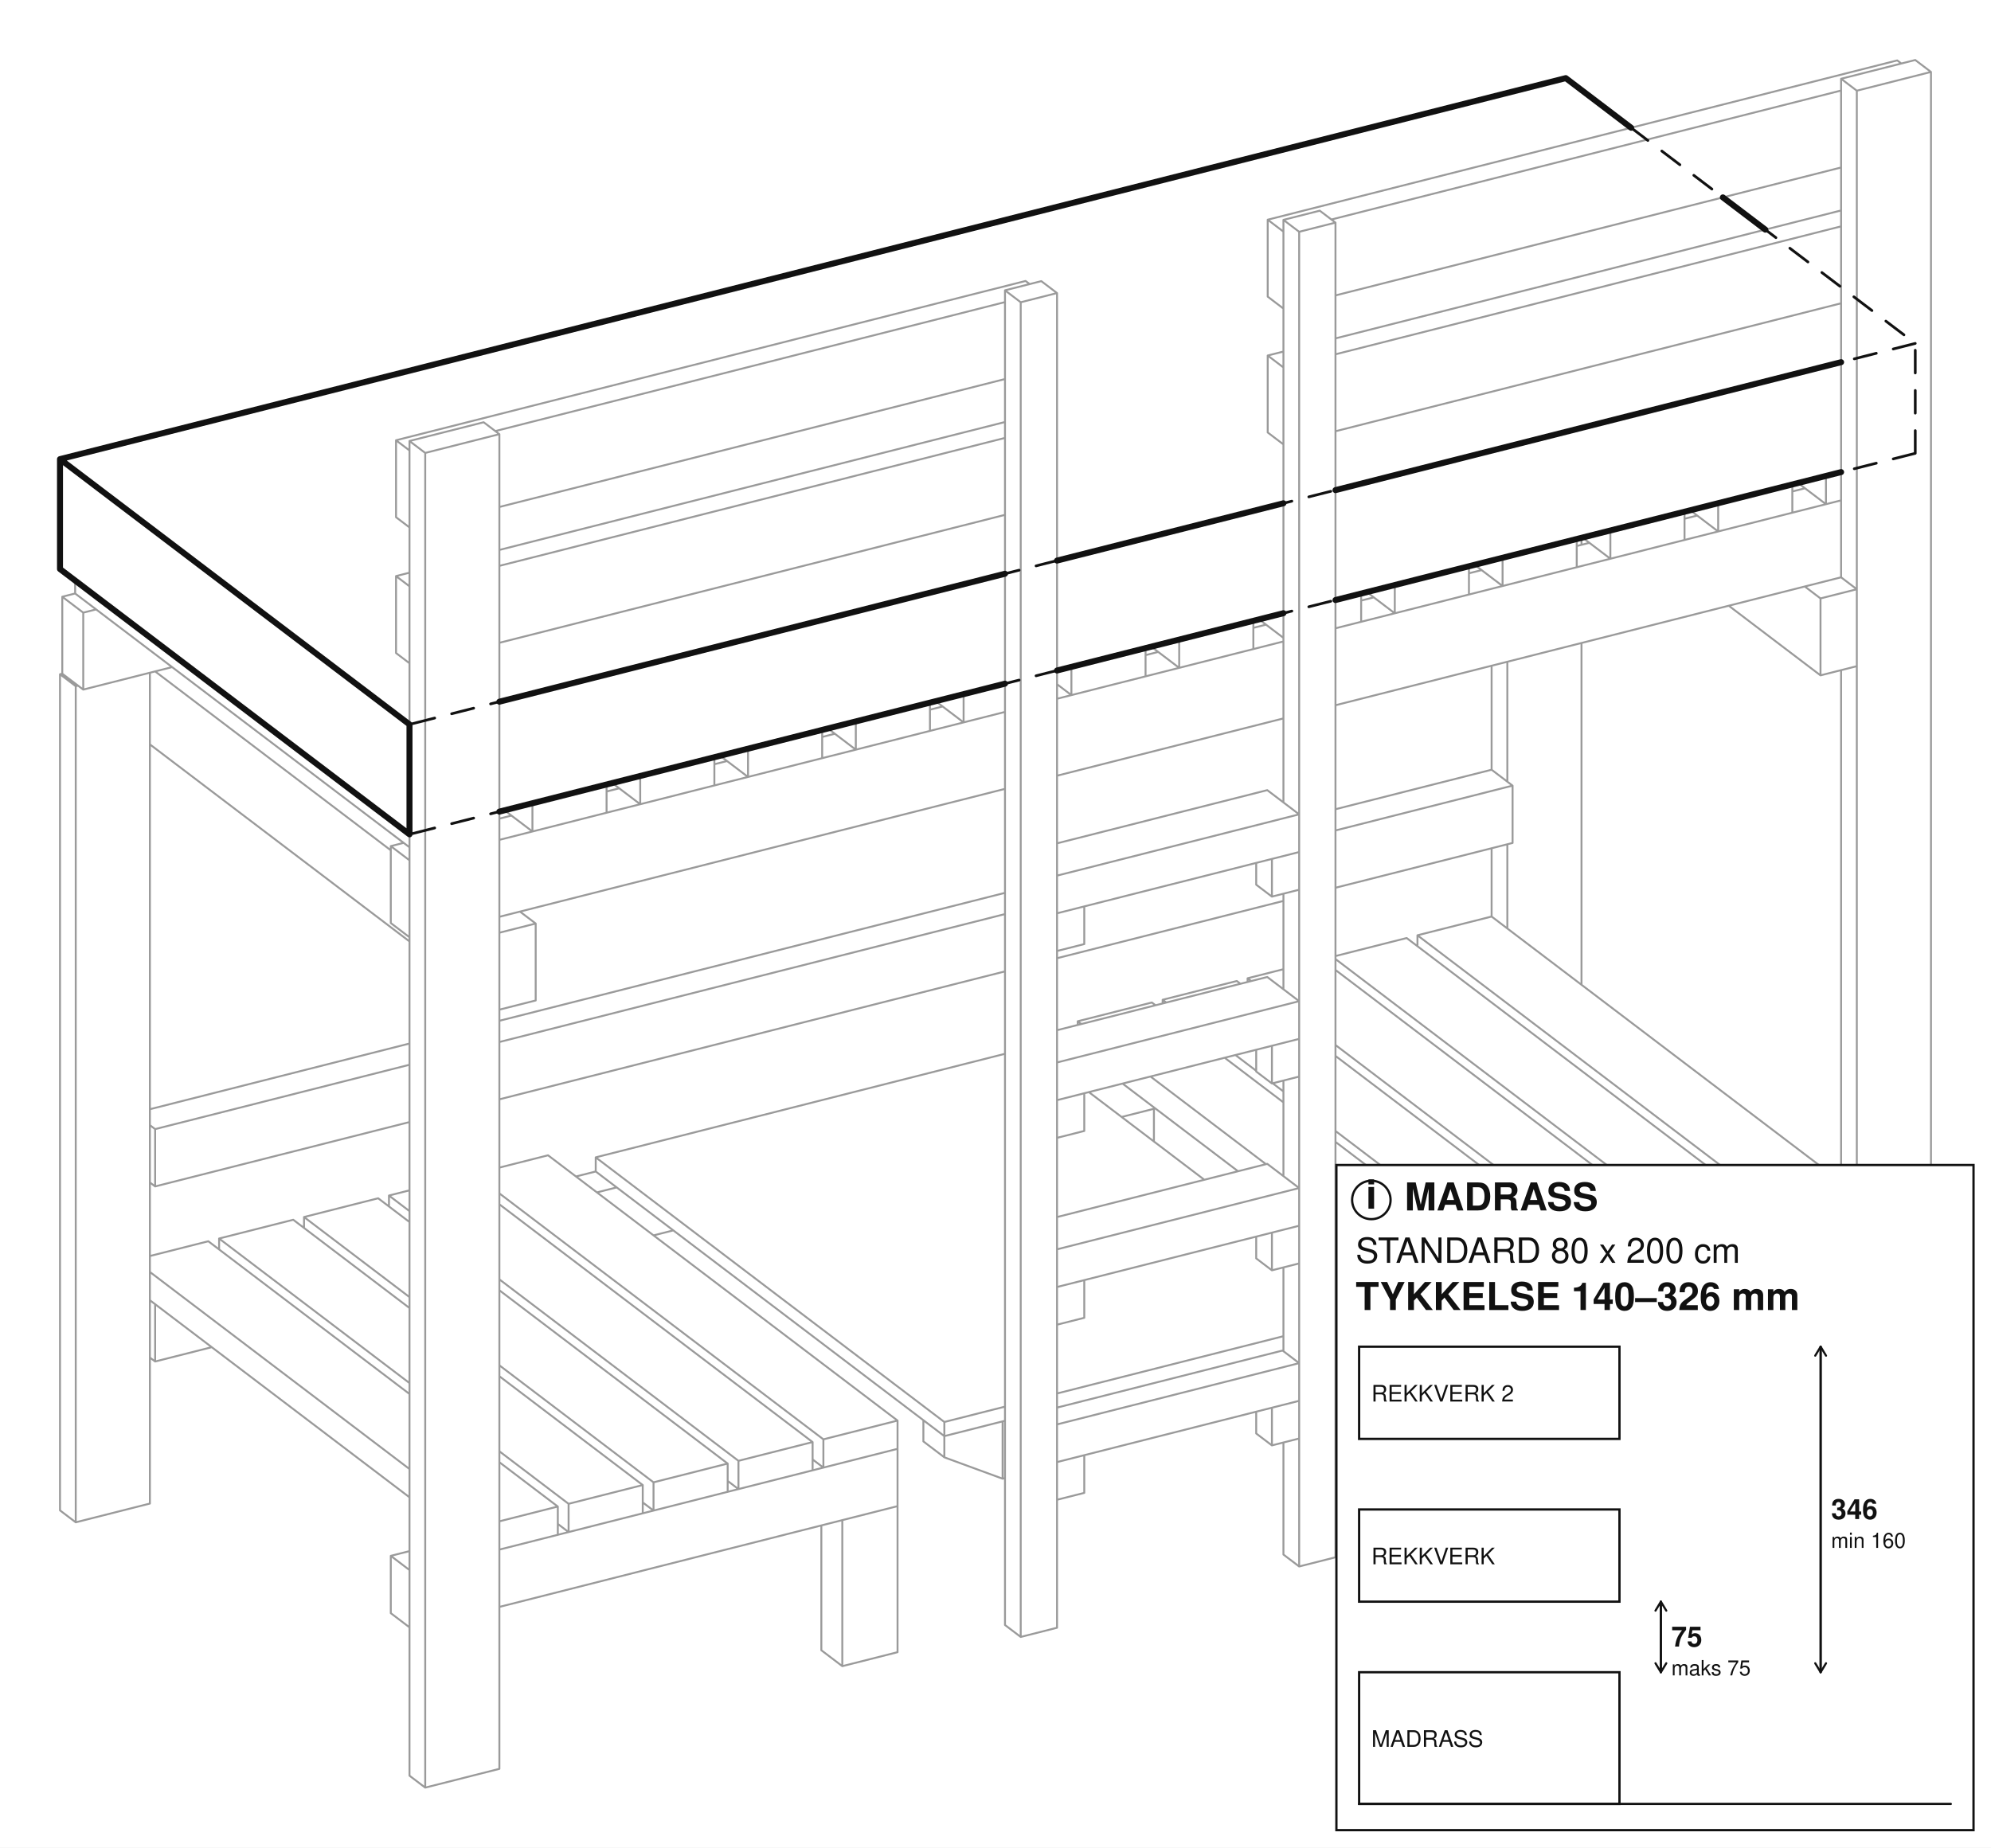
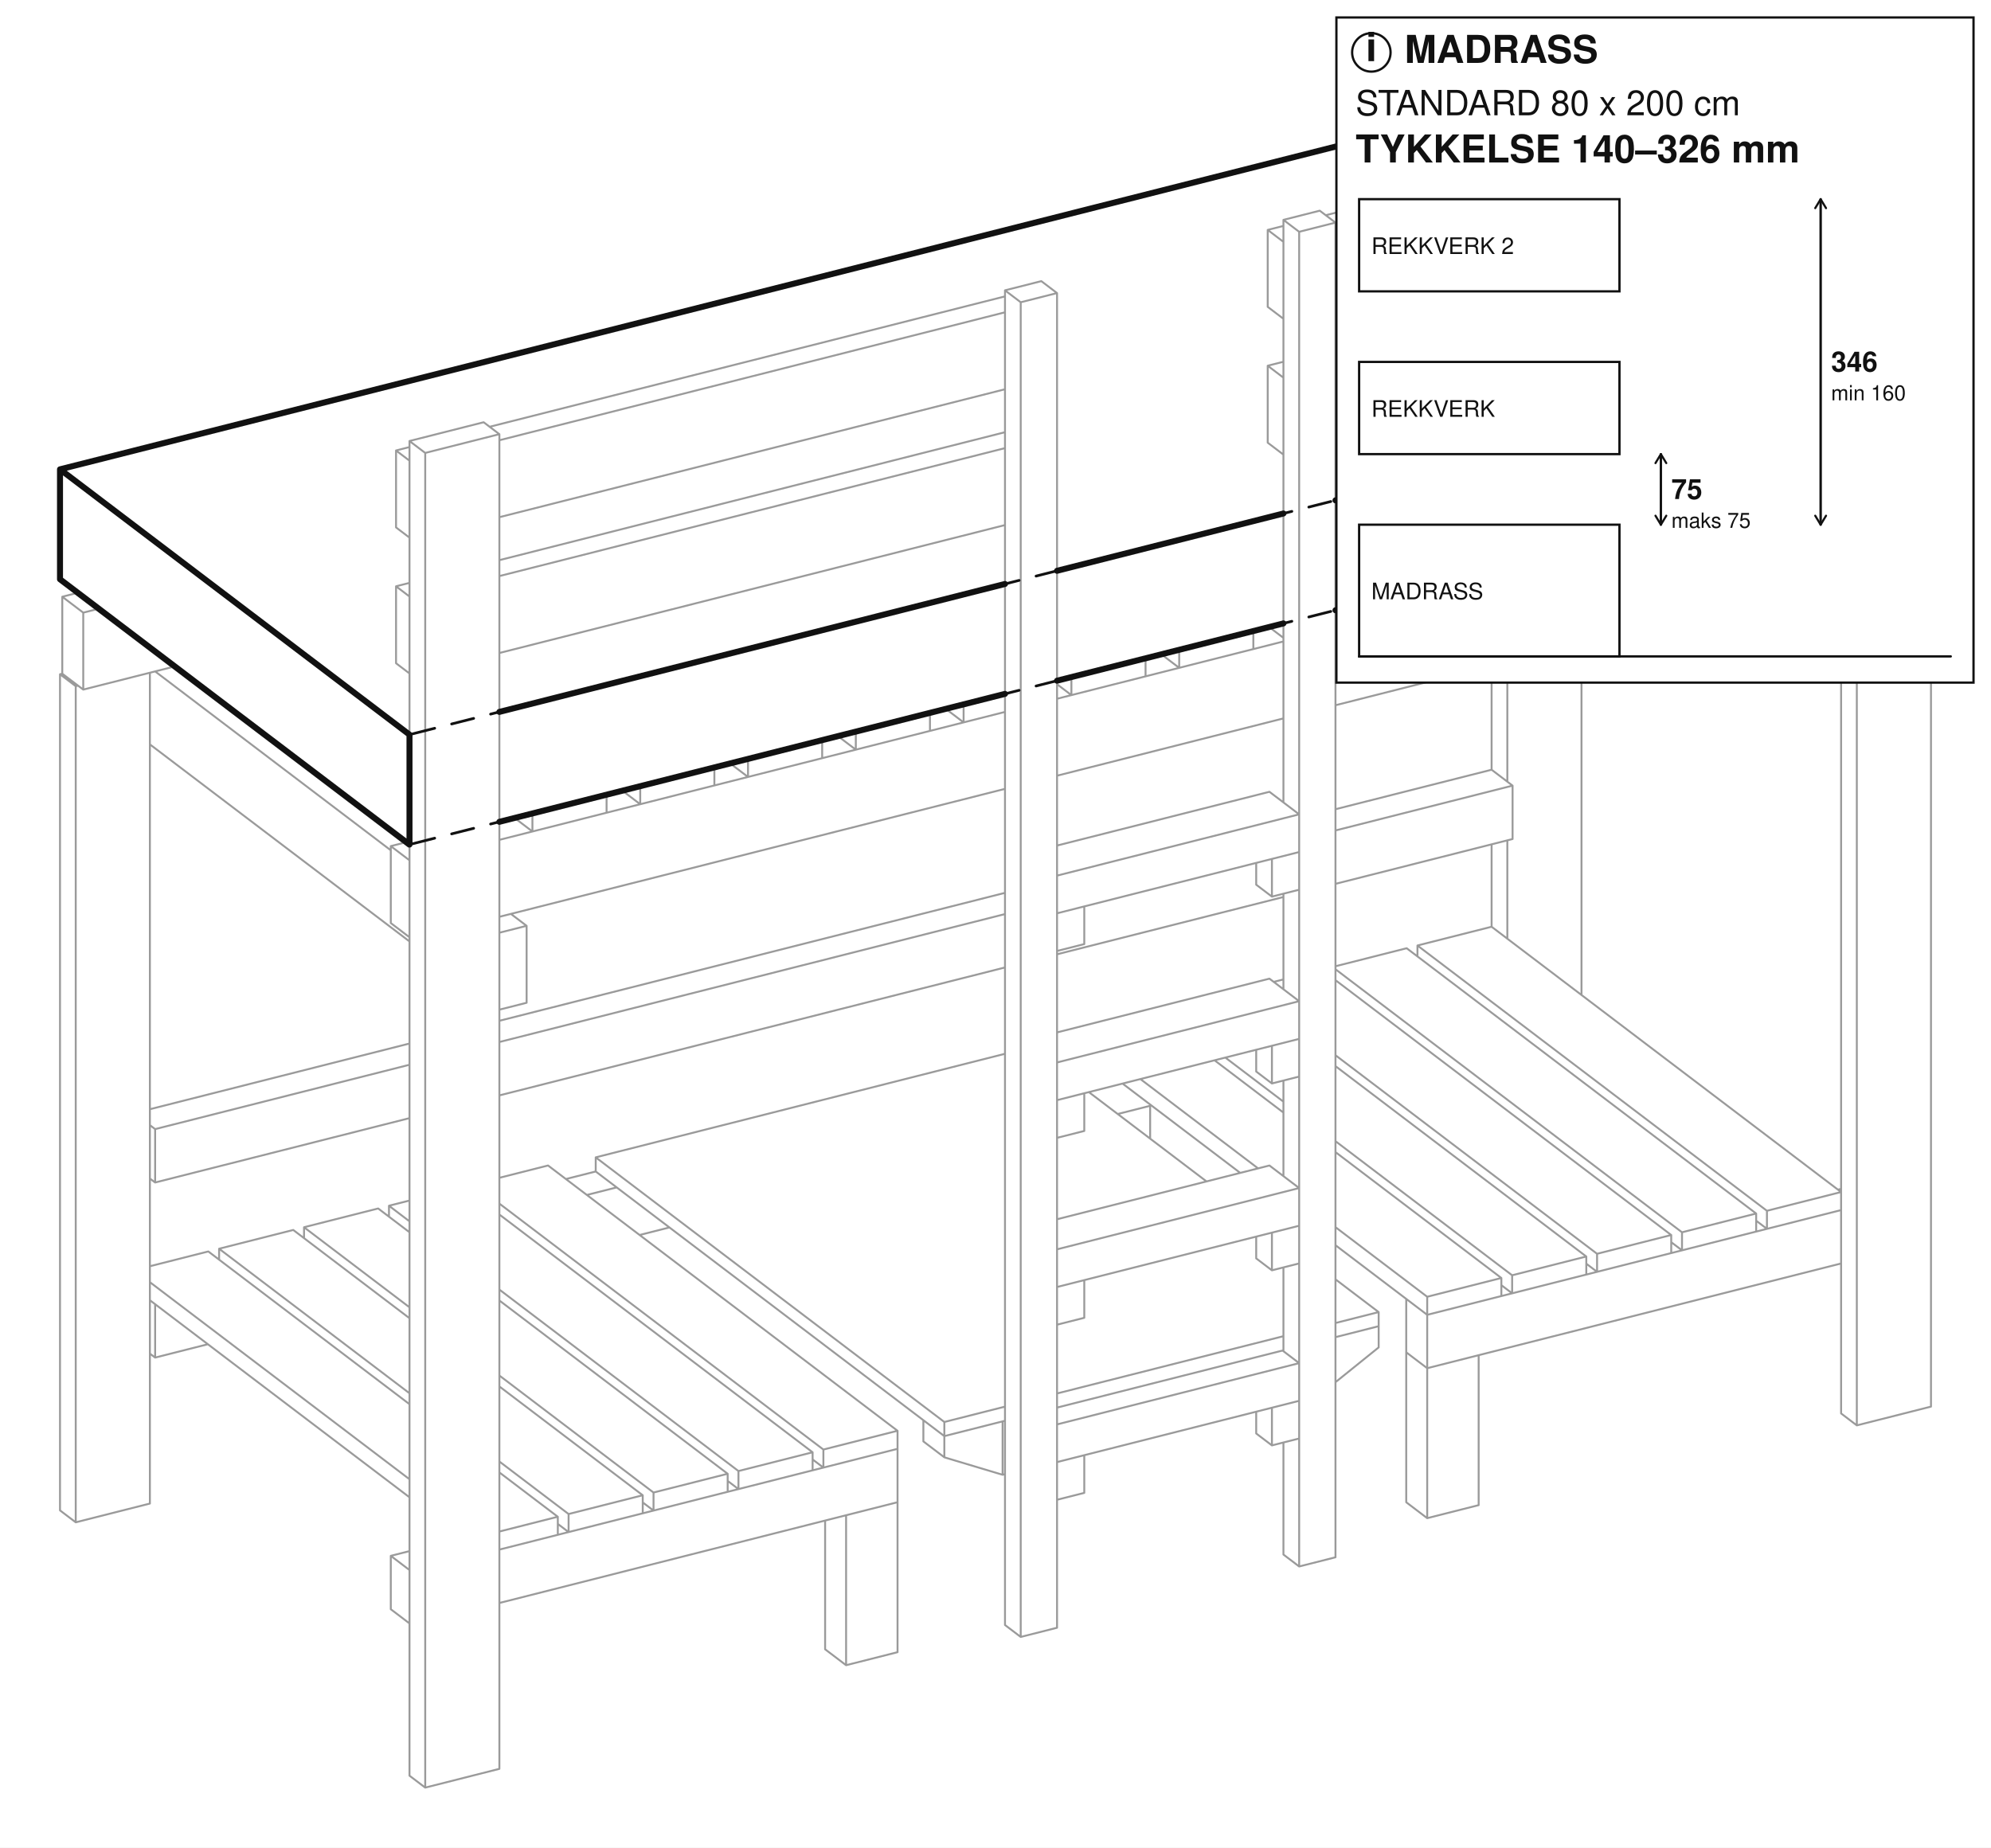
<svg xmlns="http://www.w3.org/2000/svg" viewBox="-1139.38 -905.73 2278.77 2115.17">
  <rect x="-1139.38" y="-905.73" width="2278.77" height="2115.17" fill="#ffffff" />
-   <path d="M-967.82,582.77 L-961.82,587.33 M-961.82,652.94 L-961.82,587.33 M-967.82,648.39 L-961.82,652.94 M-457.55,435.4 L-480.15,441.12 M182.92,363.21 L144.34,372.98 M-368.74,502.84 L-391.34,508.56 M-897.01,636.54 L-961.82,652.94 M-433.55,453.63 L-456.15,459.35 M670.7,221.64 L670.7,-169.63 M670.7,-282 L670.7,-290.06 M567.82,143.53 L567.82,65.37 M567.82,-24.54 L567.82,-143.59 M585.82,157.2 L585.82,60.81 M585.82,-10.88 L585.82,-148.15 M-967.82,815.56 L-967.82,-135.58 M-1070.7,823.37 L-1070.7,-133.84 M-1070.7,-133.84 L-1052.7,-120.17 M-1052.7,837.04 L-1052.7,-120.17 M-1070.7,823.37 L-1052.7,837.04 M-1068.1,-134.5 L-1070.7,-133.84 M-967.82,815.56 L-1052.7,837.04 M-1050.1,-120.83 L-1052.7,-120.17 M567.82,-24.54 L591.82,-6.32 M591.82,59.29 L591.82,-6.32 M-967.82,382.34 L-961.82,386.9 M-961.82,452.51 L-961.82,386.9 M-967.82,447.95 L-961.82,452.51 M567.82,-24.54 L389.13,20.68 M10.87,116.42 L-567.82,262.88 M-670.7,288.92 L-967.82,364.12 M591.82,59.29 L389.13,110.59 M329.56,125.67 L70.44,191.25 M10.87,206.33 L-567.82,352.79 M-670.7,378.83 L-961.82,452.51 M591.82,-6.32 L389.13,44.98 M10.87,140.72 L-567.82,287.18 M-670.7,313.22 L-961.82,386.9 M-1068.1,-134.5 L-1068.1,-222.58 M-1068.1,-222.58 L-1044.1,-204.36 M-1044.1,-116.28 L-1044.1,-204.36 M-1068.1,-134.5 L-1044.1,-116.28 M-1053.37,-226.31 L-1068.1,-222.58 M-942.37,-142.02 L-1044.1,-116.28 M-1029.37,-208.08 L-1044.1,-204.36 M1052.7,-837.04 L1070.7,-823.37 M1070.7,704.58 L1070.7,-823.37 M967.82,712.39 L967.82,-138.52 M967.82,-244.83 L967.82,-815.56 M967.82,-815.56 L985.82,-801.89 M985.82,726.06 L985.82,-801.89 M967.82,712.39 L985.82,726.06 M1052.7,-837.04 L967.82,-815.56 M1070.7,704.58 L985.82,726.06 M1070.7,-823.37 L985.82,-801.89 M-585.82,-422.34 L-567.82,-408.68 M-567.82,1119.27 L-567.82,-408.68 M-670.7,1127.09 L-670.7,-400.86 M-670.7,-400.86 L-652.7,-387.2 M-652.7,1140.75 L-652.7,-387.2 M-670.7,1127.09 L-652.7,1140.75 M-585.82,-422.34 L-670.7,-400.86 M-567.82,1119.27 L-652.7,1140.75 M-567.82,-408.68 L-652.7,-387.2 M967.82,-244.83 L985.82,-231.16 M985.82,-143.08 L985.82,-231.16 M926.26,-234.31 L944.26,-220.64 M944.26,-132.56 L944.26,-220.64 M839.25,-212.29 L944.26,-132.56 M985.82,-143.08 L944.26,-132.56 M985.82,-231.16 L944.26,-220.64 M-544.26,137.87 L-526.26,151.54 M-526.26,239.62 L-526.26,151.54 M-961.82,-137.1 L-692.1,67.7 M-567.82,250.14 L-567.82,162.06 M-967.82,-53.57 L-670.7,172.03 M-526.26,239.62 L-567.82,250.14 M-526.26,151.54 L-567.82,162.06 M-692.1,150.99 L-692.1,62.91 M-692.1,62.91 L-670.7,79.16 M-692.1,150.99 L-670.7,167.24 M926.5,-346.75 L912,-343.08 M803.13,-315.52 L788.62,-311.85 M679.75,-284.3 L665.25,-280.63 M556.38,-253.07 L541.87,-249.4 M433,-221.85 L418.5,-218.18 M309.63,-190.62 L295.12,-186.95 M186.25,-159.4 L171.75,-155.72 M-60.5,-96.94 L-75,-93.27 M-183.87,-65.72 L-198.38,-62.05 M-307.25,-34.49 L-321.75,-30.82 M-430.62,-3.27 L-445.13,0.4 M-554,27.96 L-567.82,31.46 M-677.37,59.18 L-692.1,62.91 M967.82,-244.83 L389.13,-98.36 M329.56,-83.29 L70.44,-17.7 M10.87,-2.63 L-567.82,143.84 M967.82,-332.91 L389.13,-186.45 M329.56,-171.37 L70.44,-105.79 M10.87,-90.71 L-567.82,55.75 M470.11,646.88 L470.11,581.27 M470.11,581.27 L494.11,599.5 M494.11,665.11 L494.11,599.5 M470.11,646.88 L494.11,665.11 M967.82,545.21 L494.11,665.11 M967.82,479.6 L494.11,599.5 M-112.11,818.54 L-112.11,752.92 M-692.1,941.03 L-692.1,875.42 M-692.1,875.42 L-670.7,891.67 M-692.1,941.03 L-670.7,957.28 M-670.7,870 L-692.1,875.42 M-112.11,818.54 L-567.82,933.88 M-112.11,752.92 L-567.82,868.26 M181.33,401.06 L181.33,363.62 M181.33,363.62 L144.34,372.98 M557.33,816.28 L557.33,649.11 M470.11,814.06 L470.11,646.88 M470.11,646.88 L494.11,665.11 M494.11,832.28 L494.11,665.11 M470.11,814.06 L494.11,832.28 M557.33,816.28 L494.11,832.28 M557.33,649.11 L494.11,665.11 M-112.11,985.71 L-112.11,818.54 M-199.33,983.49 L-199.33,840.61 M-175.33,1001.71 L-175.33,834.54 M-199.33,983.49 L-175.33,1001.71 M-112.11,985.71 L-175.33,1001.71 M-112.11,818.54 L-175.33,834.54 M328.56,640.38 L347.56,654.81 M347.56,697.95 L347.56,654.81 M70.44,768.09 L70.44,724.95 M347.56,697.95 L70.44,768.09 M347.56,654.81 L70.44,724.95 M311.06,426.66 L347.56,454.38 M347.56,497.52 L347.56,454.38 M70.44,567.66 L70.44,524.52 M311.06,426.66 L70.44,487.56 M347.56,497.52 L70.44,567.66 M347.56,454.38 L70.44,524.52 M311.06,212.75 L347.56,240.46 M347.56,283.61 L347.56,240.46 M70.44,353.74 L70.44,310.6 M311.06,212.75 L70.44,273.65 M347.56,283.61 L70.44,353.74 M347.56,240.46 L70.44,310.6 M311.06,-1.16 L347.56,26.55 M347.56,69.69 L347.56,26.55 M70.44,139.83 L70.44,96.69 M311.06,-1.16 L70.44,59.74 M347.56,69.69 L70.44,139.83 M347.56,26.55 L70.44,96.69 M371.13,-664.54 L389.13,-650.88 M389.13,877.07 L389.13,-650.88 M329.56,873.93 L329.56,745.65 M329.56,641.14 L329.56,545.22 M329.56,440.71 L329.56,331.3 M329.56,226.8 L329.56,117.39 M329.56,12.88 L329.56,-654.02 M329.56,-654.02 L347.56,-640.35 M347.56,887.59 L347.56,-640.35 M329.56,873.93 L347.56,887.59 M371.13,-664.54 L329.56,-654.02 M389.13,877.07 L347.56,887.59 M389.13,-650.88 L347.56,-640.35 M52.44,-583.88 L70.44,-570.22 M70.44,957.73 L70.44,-570.22 M10.87,954.59 L10.87,-573.36 M10.87,-573.36 L28.87,-559.69 M28.87,968.26 L28.87,-559.69 M10.87,954.59 L28.87,968.26 M52.44,-583.88 L10.87,-573.36 M70.44,957.73 L28.87,968.26 M70.44,-570.22 L28.87,-559.69 M347.56,741.09 L347.56,697.95 M298.39,735.32 L298.39,710.4 M316.39,748.98 L316.39,705.84 M298.39,735.32 L316.39,748.98 M347.56,741.09 L316.39,748.98 M347.56,697.95 L316.39,705.84 M347.56,540.66 L347.56,497.52 M298.39,534.88 L298.39,509.96 M316.39,548.55 L316.39,505.41 M298.39,534.88 L316.39,548.55 M347.56,540.66 L316.39,548.55 M347.56,497.52 L316.39,505.41 M347.56,326.75 L347.56,283.61 M298.39,320.97 L298.39,296.05 M316.39,334.64 L316.39,291.5 M298.39,320.97 L316.39,334.64 M347.56,326.75 L316.39,334.64 M347.56,283.61 L316.39,291.5 M347.56,112.83 L347.56,69.69 M298.39,107.06 L298.39,82.14 M316.39,120.73 L316.39,77.58 M298.39,107.06 L316.39,120.73 M347.56,112.83 L316.39,120.73 M347.56,69.69 L316.39,77.58 M101.61,803.34 L101.61,760.2 M70.44,811.23 L70.44,768.09 M101.61,803.34 L70.44,811.23 M101.61,760.2 L70.44,768.09 M101.61,602.91 L101.61,559.77 M70.44,610.8 L70.44,567.66 M101.61,602.91 L70.44,610.8 M101.61,559.77 L70.44,567.66 M101.61,389 L101.61,345.85 M70.44,396.89 L70.44,353.74 M101.61,389 L70.44,396.89 M101.61,345.85 L70.44,353.74 M101.61,175.08 L101.61,131.94 M70.44,182.97 L70.44,139.83 M101.61,175.08 L70.44,182.97 M101.61,131.94 L70.44,139.83 M567.82,143.53 L967.82,447.24 M967.82,479.6 L967.82,447.24 M482.95,177.51 L482.95,165.01 M482.95,165.01 L882.95,468.72 M882.95,501.08 L882.95,468.72 M870.61,491.71 L882.95,501.08 M567.82,143.53 L482.95,165.01 M967.82,479.6 L882.95,501.08 M967.82,447.24 L882.95,468.72 M470.61,168.14 L870.61,471.85 M870.61,504.2 L870.61,471.85 M389.13,192.19 L785.74,493.33 M785.74,525.68 L785.74,493.33 M773.4,516.31 L785.74,525.68 M470.61,168.14 L389.13,188.76 M870.61,504.2 L785.74,525.68 M870.61,471.85 L785.74,493.33 M389.13,204.68 L773.4,496.45 M773.4,528.81 L773.4,496.45 M288.53,218.45 L288.53,214.22 M288.53,214.22 L292.71,217.39 M389.13,290.6 L688.53,517.93 M688.53,550.29 L688.53,517.93 M676.19,540.92 L688.53,550.29 M329.56,203.83 L288.53,214.22 M773.4,528.81 L688.53,550.29 M773.4,496.45 L688.53,517.93 M276.19,217.34 L280.37,220.52 M389.13,303.1 L676.19,521.05 M676.19,553.41 L676.19,521.05 M191.32,243.06 L191.32,238.82 M191.32,238.82 L195.5,242 M274.62,302.07 L298.39,320.12 M317.23,334.42 L329.56,343.79 M389.13,389.02 L591.32,542.53 M591.32,574.89 L591.32,542.53 M578.98,565.52 L591.32,574.89 M276.19,217.34 L191.32,238.82 M676.19,553.41 L591.32,574.89 M676.19,521.05 L591.32,542.53 M178.98,241.95 L183.16,245.12 M262.28,305.19 L329.56,356.28 M389.13,401.51 L578.98,545.66 M578.98,578.01 L578.98,545.66 M94.11,267.66 L94.11,263.43 M94.11,263.43 L98.29,266.6 M177.41,326.67 L309.59,427.04 M389.13,487.43 L494.11,567.14 M494.11,599.5 L494.11,567.14 M145.44,334.76 L277.63,435.13 M389.13,519.79 L494.11,599.5 M178.98,241.95 L94.11,263.43 M578.98,578.01 L494.11,599.5 M578.98,545.66 L494.11,567.14 M-900.95,515.27 L-670.7,690.1 M-567.82,768.21 L-500.95,818.98 M-500.95,851.34 L-500.95,818.98 M-967.82,550.42 L-670.7,776.02 M-967.82,582.77 L-670.7,808.38 M-900.95,515.27 L-967.82,532.19 M-500.95,851.34 L-567.82,868.26 M-500.95,818.98 L-567.82,835.91 M-803.74,490.67 L-670.7,591.69 M-567.82,669.79 L-403.74,794.38 M-403.74,826.74 L-403.74,794.38 M-888.61,524.64 L-888.61,512.15 M-888.61,512.15 L-670.7,677.61 M-567.82,755.72 L-488.61,815.86 M-488.61,848.22 L-488.61,815.86 M-500.95,838.85 L-488.61,848.22 M-803.74,490.67 L-888.61,512.15 M-403.74,826.74 L-488.61,848.22 M-403.74,794.38 L-488.61,815.86 M-706.53,466.06 L-670.7,493.27 M-567.82,571.38 L-306.53,769.78 M-306.53,802.13 L-306.53,769.78 M-791.4,500.04 L-791.4,487.54 M-791.4,487.54 L-670.7,579.19 M-567.82,657.3 L-391.4,791.26 M-391.4,823.61 L-391.4,791.26 M-403.74,814.24 L-391.4,823.61 M-706.53,466.06 L-791.4,487.54 M-306.53,802.13 L-391.4,823.61 M-306.53,769.78 L-391.4,791.26 M-567.82,472.97 L-209.32,745.17 M-209.32,777.53 L-209.32,745.17 M-694.19,475.43 L-694.19,462.94 M-694.19,462.94 L-670.7,480.78 M-567.82,558.89 L-294.19,766.65 M-294.19,799.01 L-294.19,766.65 M-306.53,789.64 L-294.19,799.01 M-670.7,456.99 L-694.19,462.94 M-209.32,777.53 L-294.19,799.01 M-209.32,745.17 L-294.19,766.65 M-512.11,416.86 L-112.11,720.57 M-112.11,752.92 L-112.11,720.57 M-567.82,460.47 L-196.98,742.05 M-196.98,774.41 L-196.98,742.05 M-209.32,765.03 L-196.98,774.41 M-512.11,416.86 L-567.82,430.96 M-112.11,752.92 L-196.98,774.41 M-112.11,720.57 L-196.98,742.05 M950.5,-328.53 L950.5,-360.88 M918.54,-352.79 L950.5,-328.53 M967.82,-332.91 L950.5,-328.53 M967.82,-365.27 L950.5,-360.88 M-75,-68.98 L-75,-101.33 M-159.87,-47.5 L-159.87,-79.85 M-191.83,-71.76 L-159.87,-47.5 M-75,-68.98 L-159.87,-47.5 M-75,-101.33 L-159.87,-79.85 M-198.38,-37.75 L-198.38,-70.11 M-283.25,-16.27 L-283.25,-48.63 M-315.21,-40.54 L-283.25,-16.27 M-198.38,-37.75 L-283.25,-16.27 M-198.38,-70.11 L-283.25,-48.63 M-321.75,-6.53 L-321.75,-38.88 M-406.62,14.96 L-406.62,-17.4 M-438.59,-9.31 L-406.62,14.96 M-321.75,-6.53 L-406.62,14.96 M-321.75,-38.88 L-406.62,-17.4 M-445.13,24.7 L-445.13,-7.66 M-530,46.18 L-530,13.82 M-561.96,21.91 L-530,46.18 M-445.13,24.7 L-530,46.18 M-445.13,-7.66 L-530,13.82 M-1053.37,-226.31 L-1053.37,-241.13 M-1053.37,-226.31 L-670.7,64.25 M912,-318.78 L912,-351.14 M827.13,-297.3 L827.13,-329.66 M795.17,-321.57 L827.13,-297.3 M912,-318.78 L827.13,-297.3 M912,-351.14 L827.13,-329.66 M788.62,-287.55 L788.62,-319.91 M703.75,-266.07 L703.75,-298.43 M671.79,-290.34 L703.75,-266.07 M788.62,-287.55 L703.75,-266.07 M788.62,-319.91 L703.75,-298.43 M665.25,-256.33 L665.25,-288.69 M580.38,-234.85 L580.38,-267.21 M548.42,-259.12 L580.38,-234.85 M665.25,-256.33 L580.38,-234.85 M665.25,-288.69 L580.38,-267.21 M541.87,-225.1 L541.87,-257.46 M457,-203.62 L457,-235.98 M425.04,-227.89 L457,-203.62 M541.87,-225.1 L457,-203.62 M541.87,-257.46 L457,-235.98 M418.5,-193.88 L418.5,-226.23 M301.67,-196.67 L329.56,-175.48 M418.5,-193.88 L389.13,-186.45 M418.5,-226.23 L389.13,-218.8 M295.12,-162.65 L295.12,-195.01 M210.25,-141.17 L210.25,-173.53 M178.29,-165.44 L210.25,-141.17 M295.12,-162.65 L210.25,-141.17 M295.12,-195.01 L210.25,-173.53 M171.75,-131.43 L171.75,-163.78 M86.88,-109.95 L86.88,-142.3 M70.44,-122.43 L86.88,-109.95 M171.75,-131.43 L86.88,-109.95 M171.75,-163.78 L86.88,-142.3 M-36.5,-78.72 L-36.5,-111.08 M-68.46,-102.99 L-36.5,-78.72 M10.87,-90.71 L-36.5,-78.72 M10.87,-123.07 L-36.5,-111.08 M311.56,-410.63 L311.56,-498.72 M311.56,-498.72 L329.56,-485.05 M329.56,-396.97 L329.56,-485.05 M311.56,-410.63 L329.56,-396.97 M967.82,-664.81 L389.13,-518.35 M329.56,-503.27 L311.56,-498.72 M967.82,-558.51 L389.13,-412.04 M967.82,-646.59 L389.13,-500.13 M1032.1,-836.57 L1036.78,-833.01 M311.56,-566.13 L311.56,-654.21 M311.56,-654.21 L329.56,-640.54 M329.56,-552.46 L329.56,-640.54 M311.56,-566.13 L329.56,-552.46 M1032.1,-836.57 L311.56,-654.21 M967.82,-714 L389.13,-567.53 M967.82,-802.08 L384.45,-654.43 M-686.1,-158.13 L-686.1,-246.21 M-686.1,-246.21 L-670.7,-234.52 M-686.1,-158.13 L-670.7,-146.44 M10.87,-422.61 L-567.82,-276.15 M-670.7,-250.11 L-686.1,-246.21 M10.87,-316.31 L-567.82,-169.84 M10.87,-404.39 L-567.82,-257.93 M34.44,-584.07 L39.12,-580.51 M-686.1,-313.62 L-686.1,-401.71 M-686.1,-401.71 L-670.7,-390.01 M-686.1,-313.62 L-670.7,-301.93 M34.44,-584.07 L-686.1,-401.71 M10.87,-471.8 L-567.82,-325.33 M10.87,-559.88 L-572.51,-412.23 M106.87,344.52 L239.05,444.89 M389.13,558.85 L438.55,596.37 M438.55,612.54 L438.55,596.37 M-457.55,435.4 L-457.55,419.23 M-457.55,419.23 L-58.55,722.18 M-58.55,738.36 L-58.55,722.18 M-457.55,435.4 L-58.55,738.36 M10.87,300.67 L-457.55,419.23 M438.55,612.54 L389.13,625.05 M329.56,640.13 L70.44,705.71 M10.87,720.79 L-58.55,738.36 M438.55,596.37 L389.13,608.87 M329.56,623.95 L70.44,689.53 M10.87,704.61 L-58.55,722.18 M438.55,636.81 L438.55,612.54 M438.55,612.54 L389.13,625.05 M438.55,636.81 L389.13,679.96 M8.13,787.09 L8.13,721.48 M-82.55,744.4 L-82.55,720.13 M8.13,721.48 L-58.55,738.36 M-82.55,720.13 L-58.55,738.36 M8.13,787.09 L-58.55,762.62 M-58.55,762.62 L-58.55,738.36 M-58.55,762.62 L-82.55,744.4 M8.13,787.09 L8.13,721.48 M10.87,786.4 L8.13,787.09 M10.87,720.79 L8.13,721.48" fill="none" stroke="#9a9a9a" stroke-width="2.2" stroke-linecap="round" stroke-linejoin="round" />
-   <path d="M652.7,-816.29 L1052.7,-512.58 M1052.7,-386.75 L1052.7,-512.58 M-1070.7,-254.28 L-1070.7,-380.11 M-1070.7,-380.11 L-670.7,-76.4 M-670.7,49.43 L-670.7,-76.4 M-1070.7,-254.28 L-670.7,49.43 M652.7,-816.29 L-1070.7,-380.11 M1052.7,-386.75 L-670.7,49.43 M1052.7,-512.58 L-670.7,-76.4" fill="none" stroke="#111111" stroke-width="3.09" stroke-linecap="round" stroke-linejoin="round" stroke-dasharray="26 20" />
-   <path d="M652.7,-816.29 L727.51,-759.48 M832.52,-679.75 L881.1,-642.86 M-1070.7,-254.28 L-1070.7,-380.11 M-1070.7,-380.11 L-670.7,-76.4 M-670.7,49.43 L-670.7,-76.4 M-1070.7,-254.28 L-670.7,49.43 M652.7,-816.29 L-1070.7,-380.11 M967.82,-365.27 L389.13,-218.8 M329.56,-203.73 L70.44,-138.14 M10.87,-123.07 L-567.82,23.4 M967.82,-491.1 L389.13,-344.63 M329.56,-329.56 L70.44,-263.97 M10.87,-248.9 L-567.82,-102.43" fill="none" stroke="#111111" stroke-width="6.87" stroke-linecap="round" stroke-linejoin="round" />
-   <rect x="390.18" y="427.98" width="729.21" height="761.46" rx="0" fill="#ffffff" stroke="#111111" stroke-width="2.61" />
-   <circle cx="430.18" cy="467.98" r="22" fill="none" stroke="#111111" stroke-width="2.61" />
-   <text x="430.18" y="477.98" font-family="Helvetica, Arial, sans-serif" font-size="46.02" font-weight="bold" text-anchor="middle" fill="#111111">i</text>
-   <text x="468.18" y="479.98" font-family="Helvetica, Arial, sans-serif" font-size="43.96" font-weight="bold" text-anchor="start" fill="#111111">MADRASS</text>
-   <text x="412.18" y="539.98" font-family="Helvetica, Arial, sans-serif" font-size="39.84" font-weight="normal" text-anchor="start" fill="#111111">STANDARD 80 x 200 cm</text>
-   <text x="412.18" y="593.98" font-family="Helvetica, Arial, sans-serif" font-size="43.96" font-weight="bold" text-anchor="start" fill="#111111">TYKKELSE 140–326 mm</text>
-   <path d="M416.18,1159.44 L1093.38,1159.44" fill="none" stroke="#111111" stroke-width="2.61" stroke-linecap="round" />
-   <rect x="416.18" y="1008.65" width="297.97" height="150.79" rx="0" fill="none" stroke="#111111" stroke-width="2.61" />
-   <rect x="416.18" y="822.32" width="297.97" height="105.55" rx="0" fill="none" stroke="#111111" stroke-width="2.61" />
-   <rect x="416.18" y="635.98" width="297.97" height="105.55" rx="0" fill="none" stroke="#111111" stroke-width="2.61" />
-   <text x="430.18" y="885.09" font-family="Helvetica, Arial, sans-serif" font-size="26.1" font-weight="normal" text-anchor="start" fill="#111111">REKKVERK</text>
-   <text x="430.18" y="698.76" font-family="Helvetica, Arial, sans-serif" font-size="26.1" font-weight="normal" text-anchor="start" fill="#111111">REKKVERK 2</text>
-   <text x="430.18" y="1094.05" font-family="Helvetica, Arial, sans-serif" font-size="26.1" font-weight="normal" text-anchor="start" fill="#111111">MADRASS</text>
-   <path d="M761.55,1004.65 L761.55,927.87" fill="none" stroke="#111111" stroke-width="2.4" stroke-linecap="round" />
-   <path d="M761.55,927.87 L755.37,938.15" fill="none" stroke="#111111" stroke-width="2.4" stroke-linecap="round" />
-   <path d="M761.55,927.87 L767.74,938.15" fill="none" stroke="#111111" stroke-width="2.4" stroke-linecap="round" />
-   <path d="M761.55,931.87 L761.55,1008.65" fill="none" stroke="#111111" stroke-width="2.4" stroke-linecap="round" />
-   <path d="M761.55,1008.65 L767.74,998.37" fill="none" stroke="#111111" stroke-width="2.4" stroke-linecap="round" />
-   <path d="M761.55,1008.65 L755.37,998.37" fill="none" stroke="#111111" stroke-width="2.4" stroke-linecap="round" />
-   <text x="773.55" y="979.26" font-family="Helvetica, Arial, sans-serif" font-size="31.94" font-weight="bold" text-anchor="start" fill="#111111">75</text>
-   <text x="773.55" y="1012.26" font-family="Helvetica, Arial, sans-serif" font-size="24.04" font-weight="normal" text-anchor="start" fill="#111111">maks 75</text>
-   <path d="M944.4,1004.65 L944.4,635.98" fill="none" stroke="#111111" stroke-width="2.4" stroke-linecap="round" />
-   <path d="M944.4,635.98 L938.21,646.26" fill="none" stroke="#111111" stroke-width="2.4" stroke-linecap="round" />
-   <path d="M944.4,635.98 L950.58,646.26" fill="none" stroke="#111111" stroke-width="2.4" stroke-linecap="round" />
-   <path d="M944.4,639.98 L944.4,1008.65" fill="none" stroke="#111111" stroke-width="2.4" stroke-linecap="round" />
-   <path d="M944.4,1008.65 L950.58,998.37" fill="none" stroke="#111111" stroke-width="2.4" stroke-linecap="round" />
-   <path d="M944.4,1008.65 L938.21,998.37" fill="none" stroke="#111111" stroke-width="2.4" stroke-linecap="round" />
-   <text x="956.4" y="833.32" font-family="Helvetica, Arial, sans-serif" font-size="31.94" font-weight="bold" text-anchor="start" fill="#111111">346</text>
-   <text x="956.4" y="866.32" font-family="Helvetica, Arial, sans-serif" font-size="24.04" font-weight="normal" text-anchor="start" fill="#111111">min 160</text>
+   <path d="M-967.82,582.77 L-961.82,587.33 M-961.82,648.45 L-961.82,587.33 M-967.82,643.89 L-961.82,648.45 M-457.55,435.4 L-491.69,444.04 M178.48,359.84 L139.9,369.61 M-373.18,499.47 L-407.32,508.11 M-901.45,633.17 L-961.82,648.45 M-433.55,453.63 L-467.69,462.27 M670.7,233.32 L670.7,-169.63 M567.82,155.22 L567.82,60.87 M567.82,-24.54 L567.82,-143.59 M585.82,168.88 L585.82,56.32 M585.82,-10.88 L585.82,-148.15 M-967.82,815.56 L-967.82,-135.58 M-1070.7,823.37 L-1070.7,-133.84 M-1070.7,-133.84 L-1052.7,-120.17 M-1052.7,837.04 L-1052.7,-120.17 M-1070.7,823.37 L-1052.7,837.04 M-1068.1,-134.5 L-1070.7,-133.84 M-967.82,815.56 L-1052.7,837.04 M-1050.1,-120.83 L-1052.7,-120.17 M567.82,-24.54 L591.82,-6.32 M591.82,54.8 L591.82,-6.32 M-967.82,382.34 L-961.82,386.9 M-961.82,448.02 L-961.82,386.9 M-967.82,443.46 L-961.82,448.02 M567.82,-24.54 L389.13,20.68 M10.87,116.42 L-567.82,262.88 M-670.7,288.92 L-967.82,364.12 M591.82,54.8 L389.13,106.1 M329.56,121.17 L70.44,186.76 M10.87,201.83 L-567.82,348.3 M-670.7,374.33 L-961.82,448.02 M591.82,-6.32 L389.13,44.98 M10.87,140.72 L-567.82,287.18 M-670.7,313.22 L-961.82,386.9 M-1068.1,-134.5 L-1068.1,-222.58 M-1068.1,-222.58 L-1044.1,-204.36 M-1044.1,-116.28 L-1044.1,-204.36 M-1068.1,-134.5 L-1044.1,-116.28 M-1053.37,-226.31 L-1068.1,-222.58 M-942.37,-142.02 L-1044.1,-116.28 M-1029.37,-208.08 L-1044.1,-204.36 M1052.7,-837.04 L1070.7,-823.37 M1070.7,704.58 L1070.7,-823.37 M967.82,712.39 L967.82,-138.52 M967.82,-244.83 L967.82,-815.56 M967.82,-815.56 L985.82,-801.89 M985.82,726.06 L985.82,-801.89 M967.82,712.39 L985.82,726.06 M1052.7,-837.04 L967.82,-815.56 M1070.7,704.58 L985.82,726.06 M1070.7,-823.37 L985.82,-801.89 M-585.82,-422.34 L-567.82,-408.68 M-567.82,1119.27 L-567.82,-408.68 M-670.7,1127.09 L-670.7,-400.86 M-670.7,-400.86 L-652.7,-387.2 M-652.7,1140.75 L-652.7,-387.2 M-670.7,1127.09 L-652.7,1140.75 M-585.82,-422.34 L-670.7,-400.86 M-567.82,1119.27 L-652.7,1140.75 M-567.82,-408.68 L-652.7,-387.2 M967.82,-244.83 L985.82,-231.16 M985.82,-143.08 L985.82,-231.16 M936.65,-236.94 L954.65,-223.27 M954.65,-135.19 L954.65,-223.27 M849.64,-214.92 L954.65,-135.19 M985.82,-143.08 L954.65,-135.19 M985.82,-231.16 L954.65,-223.27 M-554.65,140.5 L-536.65,154.17 M-536.65,242.25 L-536.65,154.17 M-961.82,-137.1 L-692.1,67.7 M-567.82,250.14 L-567.82,162.06 M-967.82,-53.57 L-670.7,172.03 M-536.65,242.25 L-567.82,250.14 M-536.65,154.17 L-567.82,162.06 M-692.1,150.99 L-692.1,62.91 M-692.1,62.91 L-670.7,79.16 M-692.1,150.99 L-670.7,167.24 M-677.37,59.18 L-692.1,62.91 M967.82,-244.83 L389.13,-98.36 M329.56,-83.29 L70.44,-17.7 M10.87,-2.63 L-567.82,143.84 M967.82,-332.91 L389.13,-186.45 M329.56,-171.37 L70.44,-105.79 M10.87,-90.71 L-567.82,55.75 M470.11,642.39 L470.11,581.27 M470.11,581.27 L494.11,599.5 M494.11,660.61 L494.11,599.5 M470.11,642.39 L494.11,660.61 M967.82,455.3 L964.24,456.21 M967.82,540.72 L494.11,660.61 M967.82,479.6 L494.11,599.5 M-112.11,814.04 L-112.11,752.92 M-692.1,936.54 L-692.1,875.42 M-692.1,875.42 L-670.7,891.67 M-692.1,936.54 L-670.7,952.79 M-670.7,870 L-692.1,875.42 M-112.11,814.04 L-567.82,929.38 M-112.11,752.92 L-567.82,868.26 M177,397.78 L177,360.22 M177,360.22 L139.9,369.61 M553,817.38 L553,645.71 M470.11,814.06 L470.11,642.39 M470.11,642.39 L494.11,660.61 M494.11,832.28 L494.11,660.61 M470.11,814.06 L494.11,832.28 M553,817.38 L494.11,832.28 M553,645.71 L494.11,660.61 M-112.11,985.71 L-112.11,814.04 M-195,982.39 L-195,835.02 M-171,1000.62 L-171,828.95 M-195,982.39 L-171,1000.62 M-112.11,985.71 L-171,1000.62 M-112.11,814.04 L-171,828.95 M328.56,640.38 L347.56,654.81 M347.56,697.95 L347.56,654.81 M70.44,768.09 L70.44,724.95 M347.56,697.95 L70.44,768.09 M347.56,654.81 L70.44,724.95 M313.56,428.56 L347.56,454.38 M347.56,497.52 L347.56,454.38 M70.44,567.66 L70.44,524.52 M313.56,428.56 L70.44,490.09 M347.56,497.52 L70.44,567.66 M347.56,454.38 L70.44,524.52 M313.56,214.65 L347.56,240.46 M347.56,283.61 L347.56,240.46 M70.44,353.74 L70.44,310.6 M313.56,214.65 L70.44,276.18 M347.56,283.61 L70.44,353.74 M347.56,240.46 L70.44,310.6 M313.56,0.73 L347.56,26.55 M347.56,69.69 L347.56,26.55 M70.44,139.83 L70.44,96.69 M313.56,0.73 L70.44,62.27 M347.56,69.69 L70.44,139.83 M347.56,26.55 L70.44,96.69 M371.13,-664.54 L389.13,-650.88 M389.13,877.07 L389.13,-650.88 M329.56,873.93 L329.56,745.65 M329.56,641.14 L329.56,545.22 M329.56,440.71 L329.56,331.3 M329.56,226.8 L329.56,117.39 M329.56,12.88 L329.56,-654.02 M329.56,-654.02 L347.56,-640.35 M347.56,887.59 L347.56,-640.35 M329.56,873.93 L347.56,887.59 M371.13,-664.54 L329.56,-654.02 M389.13,877.07 L347.56,887.59 M389.13,-650.88 L347.56,-640.35 M52.44,-583.88 L70.44,-570.22 M70.44,957.73 L70.44,-570.22 M10.87,954.59 L10.87,-573.36 M10.87,-573.36 L28.87,-559.69 M28.87,968.26 L28.87,-559.69 M10.87,954.59 L28.87,968.26 M52.44,-583.88 L10.87,-573.36 M70.44,957.73 L28.87,968.26 M70.44,-570.22 L28.87,-559.69 M347.56,741.09 L347.56,697.95 M298.39,735.32 L298.39,710.4 M316.39,748.98 L316.39,705.84 M298.39,735.32 L316.39,748.98 M347.56,741.09 L316.39,748.98 M347.56,697.95 L316.39,705.84 M347.56,540.66 L347.56,497.52 M298.39,534.88 L298.39,509.96 M316.39,548.55 L316.39,505.41 M298.39,534.88 L316.39,548.55 M347.56,540.66 L316.39,548.55 M347.56,497.52 L316.39,505.41 M347.56,326.75 L347.56,283.61 M298.39,320.97 L298.39,296.05 M316.39,334.64 L316.39,291.5 M298.39,320.97 L316.39,334.64 M347.56,326.75 L316.39,334.64 M347.56,283.61 L316.39,291.5 M347.56,112.83 L347.56,69.69 M298.39,107.06 L298.39,82.14 M316.39,120.73 L316.39,77.58 M298.39,107.06 L316.39,120.73 M347.56,112.83 L316.39,120.73 M347.56,69.69 L316.39,77.58 M101.61,803.34 L101.61,760.2 M70.44,811.23 L70.44,768.09 M101.61,803.34 L70.44,811.23 M101.61,760.2 L70.44,768.09 M101.61,602.91 L101.61,559.77 M70.44,610.8 L70.44,567.66 M101.61,602.91 L70.44,610.8 M101.61,559.77 L70.44,567.66 M101.61,389 L101.61,345.85 M70.44,396.89 L70.44,353.74 M101.61,389 L70.44,396.89 M101.61,345.85 L70.44,353.74 M101.61,175.08 L101.61,131.94 M70.44,182.97 L70.44,139.83 M101.61,175.08 L70.44,182.97 M101.61,131.94 L70.44,139.83 M567.82,155.22 L967.82,458.93 M967.82,479.6 L967.82,458.93 M482.95,189.19 L482.95,176.7 M482.95,176.7 L882.95,480.41 M882.95,501.08 L882.95,480.41 M870.61,491.71 L882.95,501.08 M567.82,155.22 L482.95,176.7 M967.82,479.6 L882.95,501.08 M967.82,458.93 L882.95,480.41 M470.61,179.82 L870.61,483.53 M870.61,504.2 L870.61,483.53 M389.13,203.87 L785.74,505.01 M785.74,525.68 L785.74,505.01 M773.4,516.31 L785.74,525.68 M470.61,179.82 L389.13,200.44 M870.61,504.2 L785.74,525.68 M870.61,483.53 L785.74,505.01 M389.13,216.37 L773.4,508.14 M773.4,528.81 L773.4,508.14 M389.13,302.29 L688.53,529.62 M688.53,550.29 L688.53,529.62 M676.19,540.92 L688.53,550.29 M329.56,215.52 L318.42,218.34 M773.4,528.81 L688.53,550.29 M773.4,508.14 L688.53,529.62 M389.13,314.78 L676.19,532.74 M676.19,553.41 L676.19,532.74 M263.08,304.99 L329.56,355.47 M389.13,400.7 L591.32,554.22 M591.32,574.89 L591.32,554.22 M578.98,565.52 L591.32,574.89 M676.19,553.41 L591.32,574.89 M676.19,532.74 L591.32,554.22 M250.73,308.11 L329.56,367.97 M389.13,413.2 L578.98,557.34 M578.98,578.01 L578.98,557.34 M165.86,329.59 L300.55,431.86 M389.13,499.12 L494.11,578.82 M494.11,599.5 L494.11,578.82 M145.44,334.76 L280.13,437.02 M389.13,519.79 L494.11,599.5 M578.98,578.01 L494.11,599.5 M578.98,557.34 L494.11,578.82 M-900.95,526.95 L-670.7,701.79 M-567.82,779.89 L-500.95,830.67 M-500.95,851.34 L-500.95,830.67 M-967.82,562.1 L-670.7,787.71 M-967.82,582.77 L-670.7,808.38 M-900.95,526.95 L-967.82,543.88 M-500.95,851.34 L-567.82,868.26 M-500.95,830.67 L-567.82,847.59 M-803.74,502.35 L-670.7,603.37 M-567.82,681.48 L-403.74,806.06 M-403.74,826.74 L-403.74,806.06 M-888.61,536.32 L-888.61,523.83 M-888.61,523.83 L-670.7,689.29 M-567.82,767.4 L-488.61,827.54 M-488.61,848.22 L-488.61,827.54 M-500.95,838.85 L-488.61,848.22 M-803.74,502.35 L-888.61,523.83 M-403.74,826.74 L-488.61,848.22 M-403.74,806.06 L-488.61,827.54 M-706.53,477.75 L-670.7,504.96 M-567.82,583.06 L-306.53,781.46 M-306.53,802.13 L-306.53,781.46 M-791.4,511.72 L-791.4,499.23 M-791.4,499.23 L-670.7,590.88 M-567.82,668.99 L-391.4,802.94 M-391.4,823.61 L-391.4,802.94 M-403.74,814.24 L-391.4,823.61 M-706.53,477.75 L-791.4,499.23 M-306.53,802.13 L-391.4,823.61 M-306.53,781.46 L-391.4,802.94 M-567.82,484.65 L-209.32,756.86 M-209.32,777.53 L-209.32,756.86 M-694.19,487.12 L-694.19,474.62 M-694.19,474.62 L-670.7,492.46 M-567.82,570.57 L-294.19,778.34 M-294.19,799.01 L-294.19,778.34 M-306.53,789.64 L-294.19,799.01 M-670.7,468.68 L-694.19,474.62 M-209.32,777.53 L-294.19,799.01 M-209.32,756.86 L-294.19,778.34 M-512.11,428.54 L-112.11,732.25 M-112.11,752.92 L-112.11,732.25 M-567.82,472.16 L-196.98,753.73 M-196.98,774.41 L-196.98,753.73 M-209.32,765.03 L-196.98,774.41 M-512.11,428.54 L-567.82,442.64 M-112.11,752.92 L-196.98,774.41 M-112.11,732.25 L-196.98,753.73 M950.5,-328.53 L950.5,-349.2 M930.08,-344.03 L950.5,-328.53 M967.82,-332.91 L950.5,-328.53 M967.82,-353.58 L950.5,-349.2 M-75,-68.98 L-75,-89.65 M-159.87,-47.5 L-159.87,-68.17 M-180.29,-63 L-159.87,-47.5 M-75,-68.98 L-159.87,-47.5 M-75,-89.65 L-159.87,-68.17 M-198.38,-37.75 L-198.38,-58.42 M-283.25,-16.27 L-283.25,-36.94 M-303.67,-31.77 L-283.25,-16.27 M-198.38,-37.75 L-283.25,-16.27 M-198.38,-58.42 L-283.25,-36.94 M-321.75,-6.53 L-321.75,-27.2 M-406.62,14.96 L-406.62,-5.72 M-427.04,-0.55 L-406.62,14.96 M-321.75,-6.53 L-406.62,14.96 M-321.75,-27.2 L-406.62,-5.72 M-445.13,24.7 L-445.13,4.03 M-530,46.18 L-530,25.51 M-550.42,30.68 L-530,46.18 M-445.13,24.7 L-530,46.18 M-445.13,4.03 L-530,25.51 M-1053.37,-226.31 L-1053.37,-229.44 M-1053.37,-226.31 L-670.7,64.25 M912,-318.78 L912,-339.45 M827.13,-297.3 L827.13,-317.97 M806.71,-312.8 L827.13,-297.3 M912,-318.78 L827.13,-297.3 M912,-339.45 L827.13,-317.97 M788.62,-287.55 L788.62,-308.23 M703.75,-266.07 L703.75,-286.75 M683.33,-281.58 L703.75,-266.07 M788.62,-287.55 L703.75,-266.07 M788.62,-308.23 L703.75,-286.75 M665.25,-256.33 L665.25,-277 M580.38,-234.85 L580.38,-255.52 M559.96,-250.35 L580.38,-234.85 M665.25,-256.33 L580.38,-234.85 M665.25,-277 L580.38,-255.52 M541.87,-225.1 L541.87,-245.78 M457,-203.62 L457,-224.3 M436.58,-219.13 L457,-203.62 M541.87,-225.1 L457,-203.62 M541.87,-245.78 L457,-224.3 M418.5,-193.88 L418.5,-214.55 M313.21,-187.9 L329.56,-175.48 M418.5,-193.88 L389.13,-186.45 M418.5,-214.55 L389.13,-207.12 M295.12,-162.65 L295.12,-183.32 M210.25,-141.17 L210.25,-161.84 M189.83,-156.68 L210.25,-141.17 M295.12,-162.65 L210.25,-141.17 M295.12,-183.32 L210.25,-161.84 M171.75,-131.43 L171.75,-152.1 M86.88,-109.95 L86.88,-130.62 M70.44,-122.43 L86.88,-109.95 M171.75,-131.43 L86.88,-109.95 M171.75,-152.1 L86.88,-130.62 M-36.5,-78.72 L-36.5,-99.39 M-56.92,-94.23 L-36.5,-78.72 M10.87,-90.71 L-36.5,-78.72 M10.87,-111.38 L-36.5,-99.39 M311.56,-398.95 L311.56,-487.03 M311.56,-487.03 L329.56,-473.36 M329.56,-385.28 L329.56,-473.36 M311.56,-398.95 L329.56,-385.28 M967.82,-653.13 L389.13,-506.66 M329.56,-491.59 L311.56,-487.03 M967.82,-546.82 L389.13,-400.36 M967.82,-634.9 L389.13,-488.44 M311.56,-554.44 L311.56,-642.52 M311.56,-642.52 L329.56,-628.86 M329.56,-540.77 L329.56,-628.86 M311.56,-554.44 L329.56,-540.77 M967.82,-808.62 L377.99,-659.34 M329.56,-647.08 L311.56,-642.52 M967.82,-702.31 L389.13,-555.85 M967.82,-790.4 L389.13,-643.93 M-686.1,-146.45 L-686.1,-234.53 M-686.1,-234.53 L-670.7,-222.84 M-686.1,-146.45 L-670.7,-134.75 M10.87,-410.93 L-567.82,-264.46 M-670.7,-238.43 L-686.1,-234.53 M10.87,-304.62 L-567.82,-158.16 M10.87,-392.7 L-567.82,-246.24 M-686.1,-301.94 L-686.1,-390.02 M-686.1,-390.02 L-670.7,-378.33 M-686.1,-301.94 L-670.7,-290.24 M10.87,-566.42 L-578.97,-417.14 M-670.7,-393.92 L-686.1,-390.02 M10.87,-460.11 L-567.82,-313.65 M10.87,-548.2 L-567.82,-401.73 M106.87,344.52 L241.55,446.79 M389.13,558.85 L438.55,596.37 M438.55,612.54 L438.55,596.37 M-457.55,435.4 L-457.55,419.23 M-457.55,419.23 L-58.55,722.18 M-58.55,738.36 L-58.55,722.18 M-457.55,435.4 L-58.55,738.36 M10.87,300.67 L-457.55,419.23 M438.55,612.54 L389.13,625.05 M329.56,640.13 L70.44,705.71 M10.87,720.79 L-58.55,738.36 M438.55,596.37 L389.13,608.87 M329.56,623.95 L70.44,689.53 M10.87,704.61 L-58.55,722.18 M438.55,636.81 L438.55,612.54 M438.55,612.54 L389.13,625.05 M438.55,636.81 L389.13,676.63 M8.13,782.6 L8.13,721.48 M-82.55,744.4 L-82.55,720.13 M8.13,721.48 L-58.55,738.36 M-82.55,720.13 L-58.55,738.36 M8.13,782.6 L-58.55,762.62 M-58.55,762.62 L-58.55,738.36 M-58.55,762.62 L-82.55,744.4 M8.13,782.6 L8.13,721.48 M10.87,781.91 L8.13,782.6 M10.87,720.79 L8.13,721.48" fill="none" stroke="#9a9a9a" stroke-width="2.2" stroke-linecap="round" stroke-linejoin="round" />
+   <path d="M652.7,-804.61 L1052.7,-500.89 M1052.7,-375.06 L1052.7,-500.89 M-1070.7,-242.59 L-1070.7,-368.43 M-1070.7,-368.43 L-670.7,-64.71 M-670.7,61.12 L-670.7,-64.71 M-1070.7,-242.59 L-670.7,61.12 M652.7,-804.61 L-1070.7,-368.43 M1052.7,-375.06 L-670.7,61.12 M1052.7,-500.89 L-670.7,-64.71" fill="none" stroke="#111111" stroke-width="3.09" stroke-linecap="round" stroke-linejoin="round" stroke-dasharray="26 20" />
+   <path d="M652.7,-804.61 L727.51,-747.8 M832.52,-668.07 L881.1,-631.18 M-1070.7,-242.59 L-1070.7,-368.43 M-1070.7,-368.43 L-670.7,-64.71 M-670.7,61.12 L-670.7,-64.71 M-1070.7,-242.59 L-670.7,61.12 M652.7,-804.61 L-1070.7,-368.43 M967.82,-353.58 L389.13,-207.12 M329.56,-192.04 L70.44,-126.46 M10.87,-111.38 L-567.82,35.08 M967.82,-479.41 L389.13,-332.95 M329.56,-317.87 L70.44,-252.29 M10.87,-237.21 L-567.82,-90.75" fill="none" stroke="#111111" stroke-width="6.87" stroke-linecap="round" stroke-linejoin="round" />
+   <rect x="390.18" y="-885.73" width="729.21" height="761.46" rx="0" fill="#ffffff" stroke="#111111" stroke-width="2.61" />
+   <circle cx="430.18" cy="-845.73" r="22" fill="none" stroke="#111111" stroke-width="2.61" />
+   <text x="430.18" y="-835.73" font-family="Helvetica, Arial, sans-serif" font-size="46.02" font-weight="bold" text-anchor="middle" fill="#111111">i</text>
+   <text x="468.18" y="-833.73" font-family="Helvetica, Arial, sans-serif" font-size="43.96" font-weight="bold" text-anchor="start" fill="#111111">MADRASS</text>
+   <text x="412.18" y="-773.73" font-family="Helvetica, Arial, sans-serif" font-size="39.84" font-weight="normal" text-anchor="start" fill="#111111">STANDARD 80 x 200 cm</text>
+   <text x="412.18" y="-719.73" font-family="Helvetica, Arial, sans-serif" font-size="43.96" font-weight="bold" text-anchor="start" fill="#111111">TYKKELSE 140–326 mm</text>
+   <path d="M416.18,-154.27 L1093.38,-154.27" fill="none" stroke="#111111" stroke-width="2.61" stroke-linecap="round" />
+   <rect x="416.18" y="-305.06" width="297.97" height="150.79" rx="0" fill="none" stroke="#111111" stroke-width="2.61" />
+   <rect x="416.18" y="-491.4" width="297.97" height="105.55" rx="0" fill="none" stroke="#111111" stroke-width="2.61" />
+   <rect x="416.18" y="-677.73" width="297.97" height="105.55" rx="0" fill="none" stroke="#111111" stroke-width="2.61" />
+   <text x="430.18" y="-428.62" font-family="Helvetica, Arial, sans-serif" font-size="26.1" font-weight="normal" text-anchor="start" fill="#111111">REKKVERK</text>
+   <text x="430.18" y="-614.95" font-family="Helvetica, Arial, sans-serif" font-size="26.1" font-weight="normal" text-anchor="start" fill="#111111">REKKVERK 2</text>
+   <text x="430.18" y="-219.66" font-family="Helvetica, Arial, sans-serif" font-size="26.1" font-weight="normal" text-anchor="start" fill="#111111">MADRASS</text>
+   <path d="M761.55,-309.06 L761.55,-385.84" fill="none" stroke="#111111" stroke-width="2.4" stroke-linecap="round" />
+   <path d="M761.55,-385.84 L755.37,-375.56" fill="none" stroke="#111111" stroke-width="2.4" stroke-linecap="round" />
+   <path d="M761.55,-385.84 L767.74,-375.56" fill="none" stroke="#111111" stroke-width="2.4" stroke-linecap="round" />
+   <path d="M761.55,-381.84 L761.55,-305.06" fill="none" stroke="#111111" stroke-width="2.4" stroke-linecap="round" />
+   <path d="M761.55,-305.06 L767.74,-315.34" fill="none" stroke="#111111" stroke-width="2.4" stroke-linecap="round" />
+   <path d="M761.55,-305.06 L755.37,-315.34" fill="none" stroke="#111111" stroke-width="2.4" stroke-linecap="round" />
+   <text x="773.55" y="-334.45" font-family="Helvetica, Arial, sans-serif" font-size="31.94" font-weight="bold" text-anchor="start" fill="#111111">75</text>
+   <text x="773.55" y="-301.45" font-family="Helvetica, Arial, sans-serif" font-size="24.04" font-weight="normal" text-anchor="start" fill="#111111">maks 75</text>
+   <path d="M944.4,-309.06 L944.4,-677.73" fill="none" stroke="#111111" stroke-width="2.4" stroke-linecap="round" />
+   <path d="M944.4,-677.73 L938.21,-667.45" fill="none" stroke="#111111" stroke-width="2.4" stroke-linecap="round" />
+   <path d="M944.4,-677.73 L950.58,-667.45" fill="none" stroke="#111111" stroke-width="2.4" stroke-linecap="round" />
+   <path d="M944.4,-673.73 L944.4,-305.06" fill="none" stroke="#111111" stroke-width="2.4" stroke-linecap="round" />
+   <path d="M944.4,-305.06 L950.58,-315.34" fill="none" stroke="#111111" stroke-width="2.4" stroke-linecap="round" />
+   <path d="M944.4,-305.06 L938.21,-315.34" fill="none" stroke="#111111" stroke-width="2.4" stroke-linecap="round" />
+   <text x="956.4" y="-480.4" font-family="Helvetica, Arial, sans-serif" font-size="31.94" font-weight="bold" text-anchor="start" fill="#111111">346</text>
+   <text x="956.4" y="-447.4" font-family="Helvetica, Arial, sans-serif" font-size="24.04" font-weight="normal" text-anchor="start" fill="#111111">min 160</text>
</svg>
